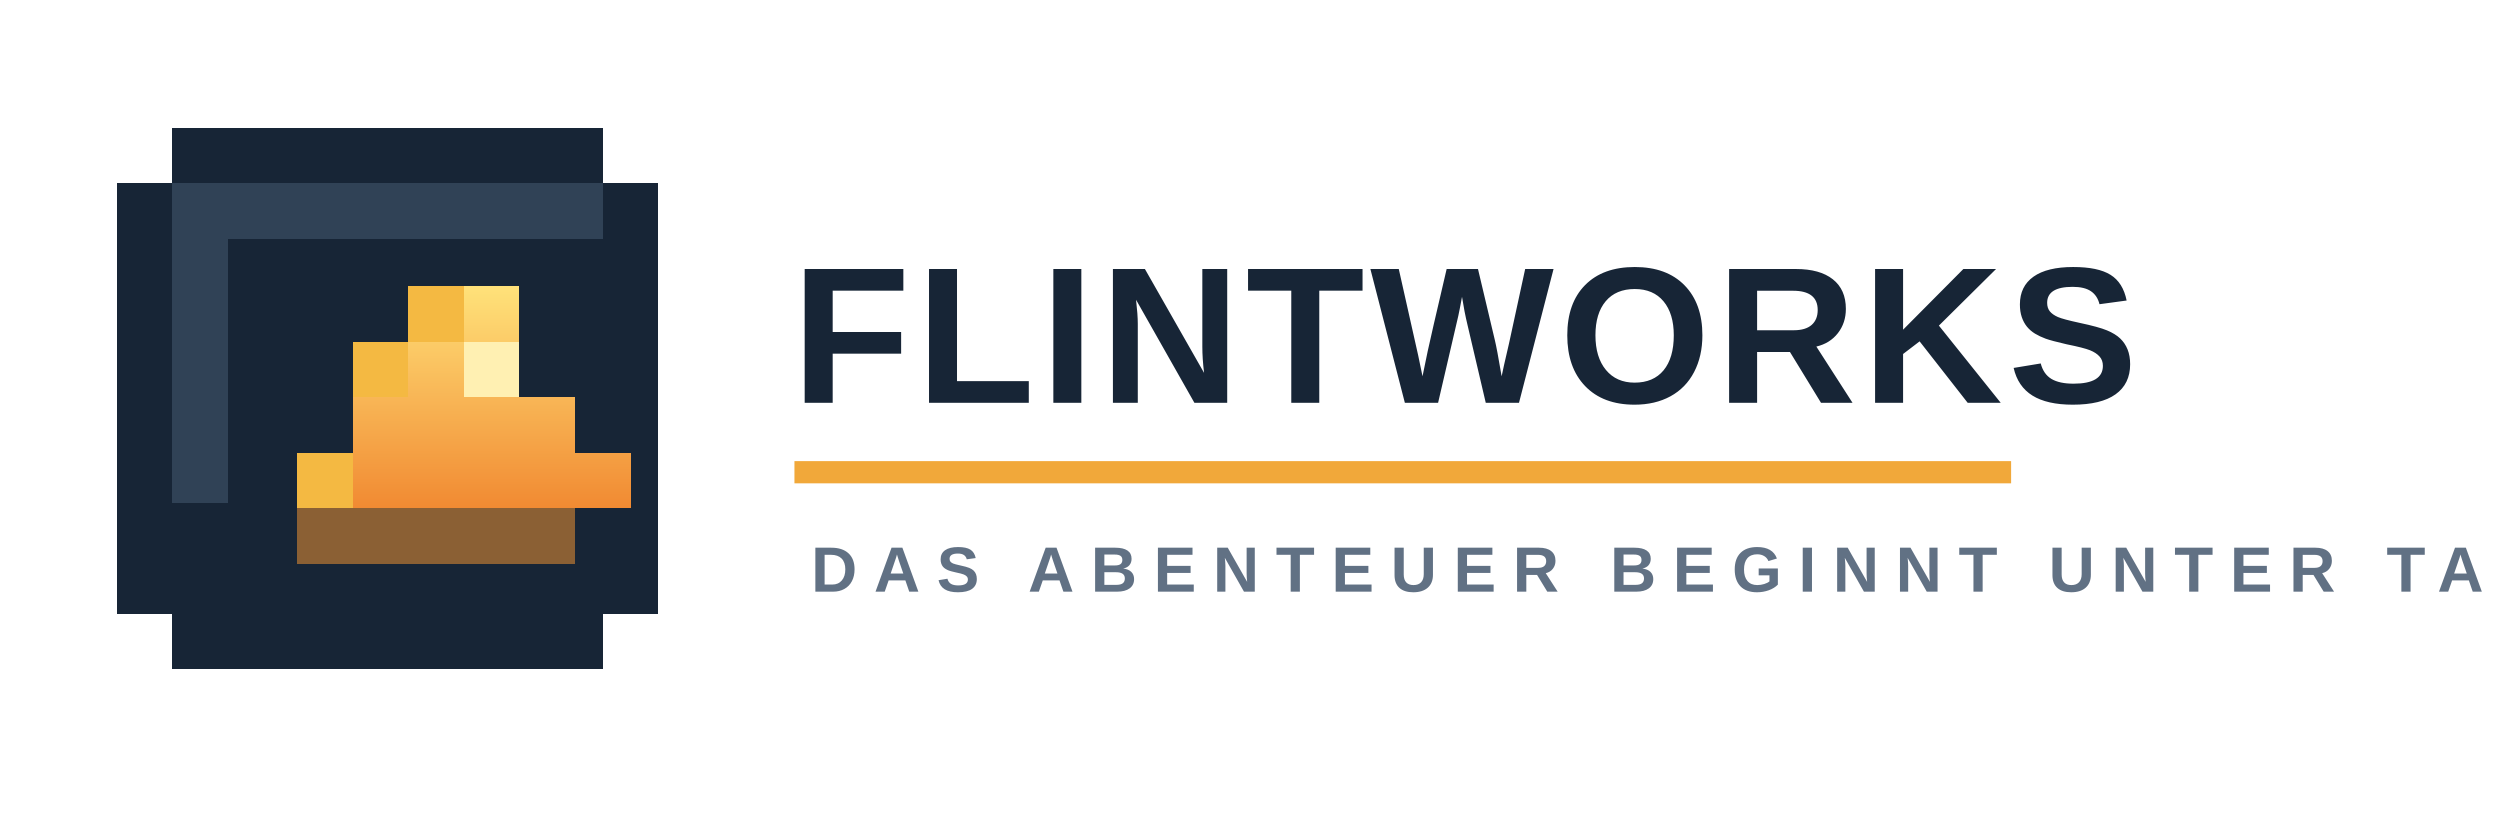
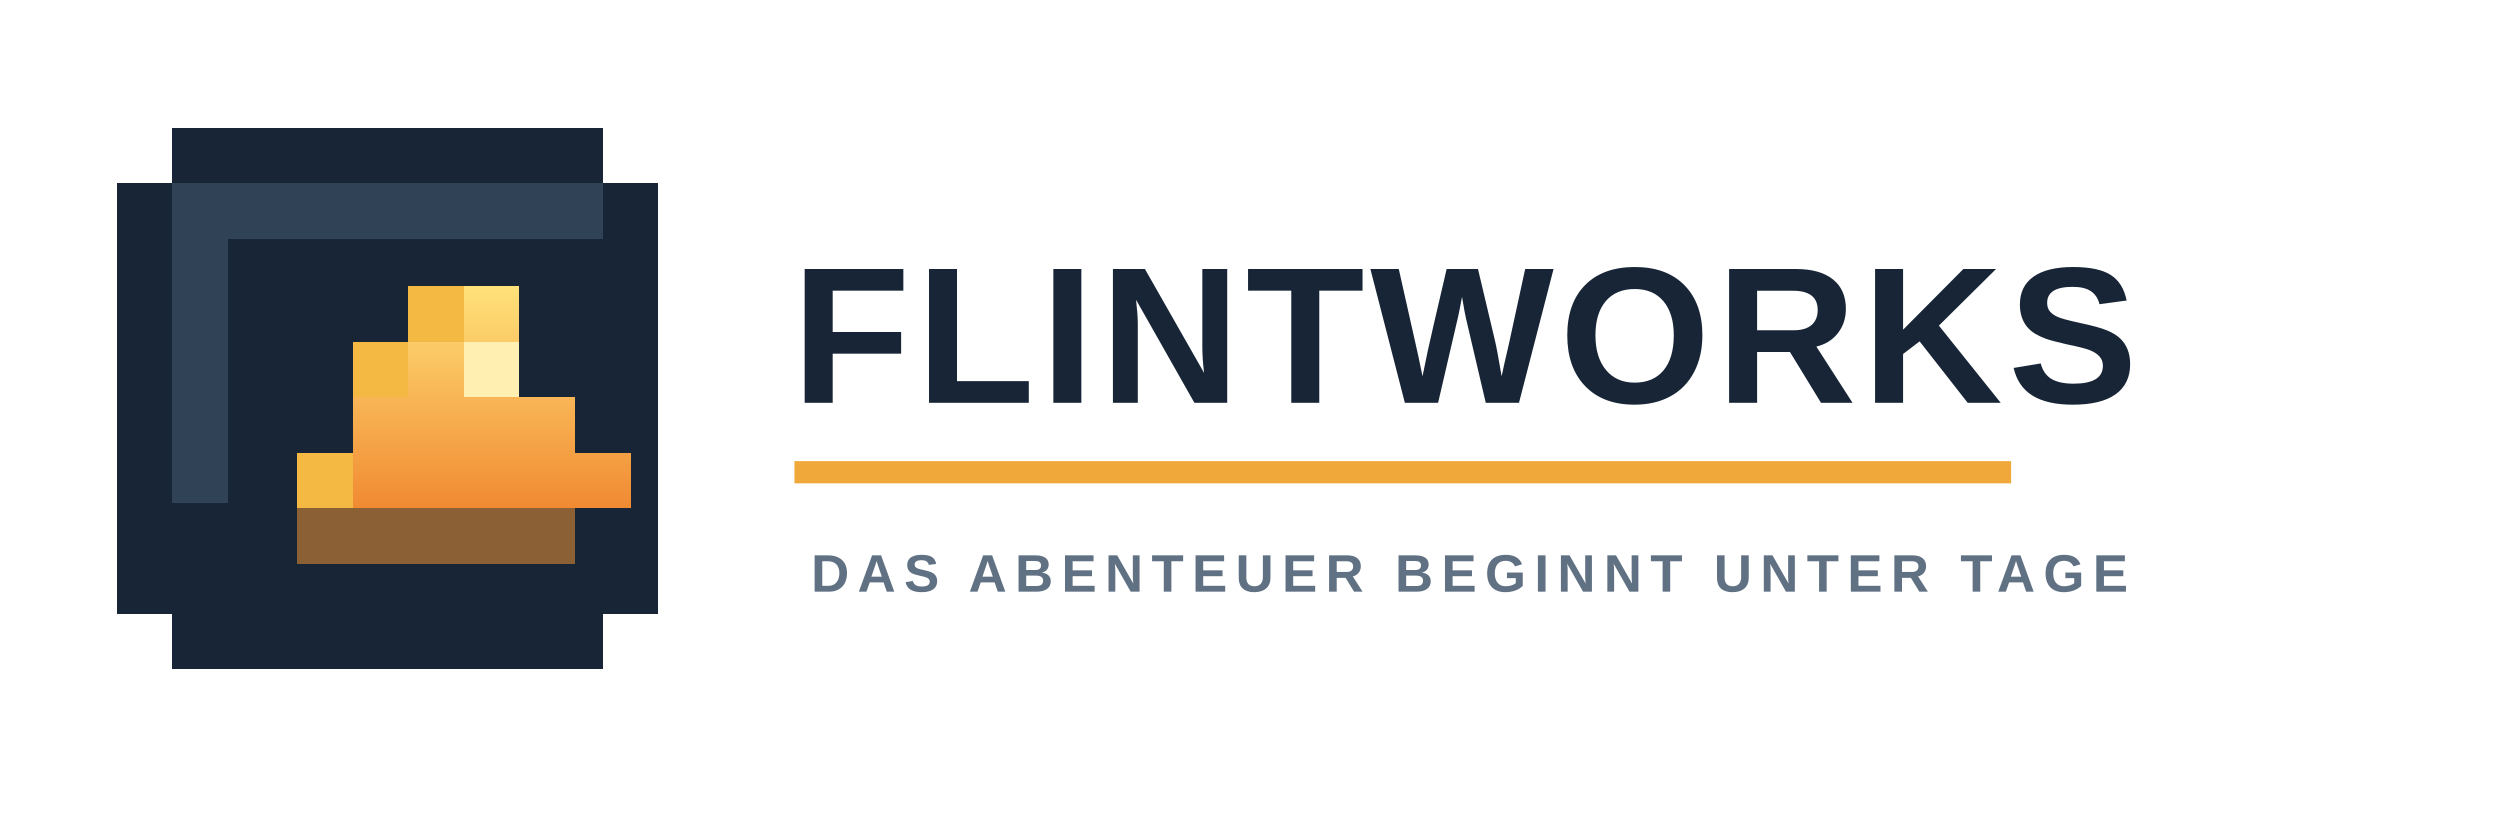
<svg xmlns="http://www.w3.org/2000/svg" viewBox="0 0 900 300" role="img" aria-labelledby="title desc">
  <defs>
    <linearGradient id="ember" x2="0" y2="1">
      <stop stop-color="#ffe27a" />
      <stop offset="1" stop-color="#f18a32" />
    </linearGradient>
  </defs>
  <g transform="translate(42 46)" shape-rendering="crispEdges">
    <path fill="#172536" d="M20 0h155v20h20v155h-20v20H20v-20H0V20h20z" />
    <path fill="#304256" d="M20 20h155v20H20zM20 40h20v95H20z" />
    <path fill="#f4b942" d="M65 117h20V77h20V57h20v20h20v40h20v20H65z" />
    <path fill="url(#ember)" d="M85 117V97h20V77h20V57h20v40h20v20h20v20H85z" />
    <path fill="#fff0b2" d="M125 77h20v20h-20z" />
    <path fill="#8b6034" d="M65 137h100v20H65z" />
  </g>
  <text x="285" y="145" fill="#172536" font-family="Arial,sans-serif" font-size="70" font-weight="900" letter-spacing="2">FLINTWORKS</text>
  <path d="M290 170h430" stroke="#f1a83a" stroke-width="8" stroke-linecap="square" />
-   <text x="292" y="213" fill="#617184" font-family="Arial,sans-serif" font-size="23" font-weight="700" letter-spacing="6">DAS ABENTEUER BEGINNT UNTER TAGE</text>
+   <text x="292" y="213" fill="#617184" font-family="Arial,sans-serif" font-size="19" font-weight="700" letter-spacing="3">DAS ABENTEUER BEGINNT UNTER TAGE</text>
</svg>
